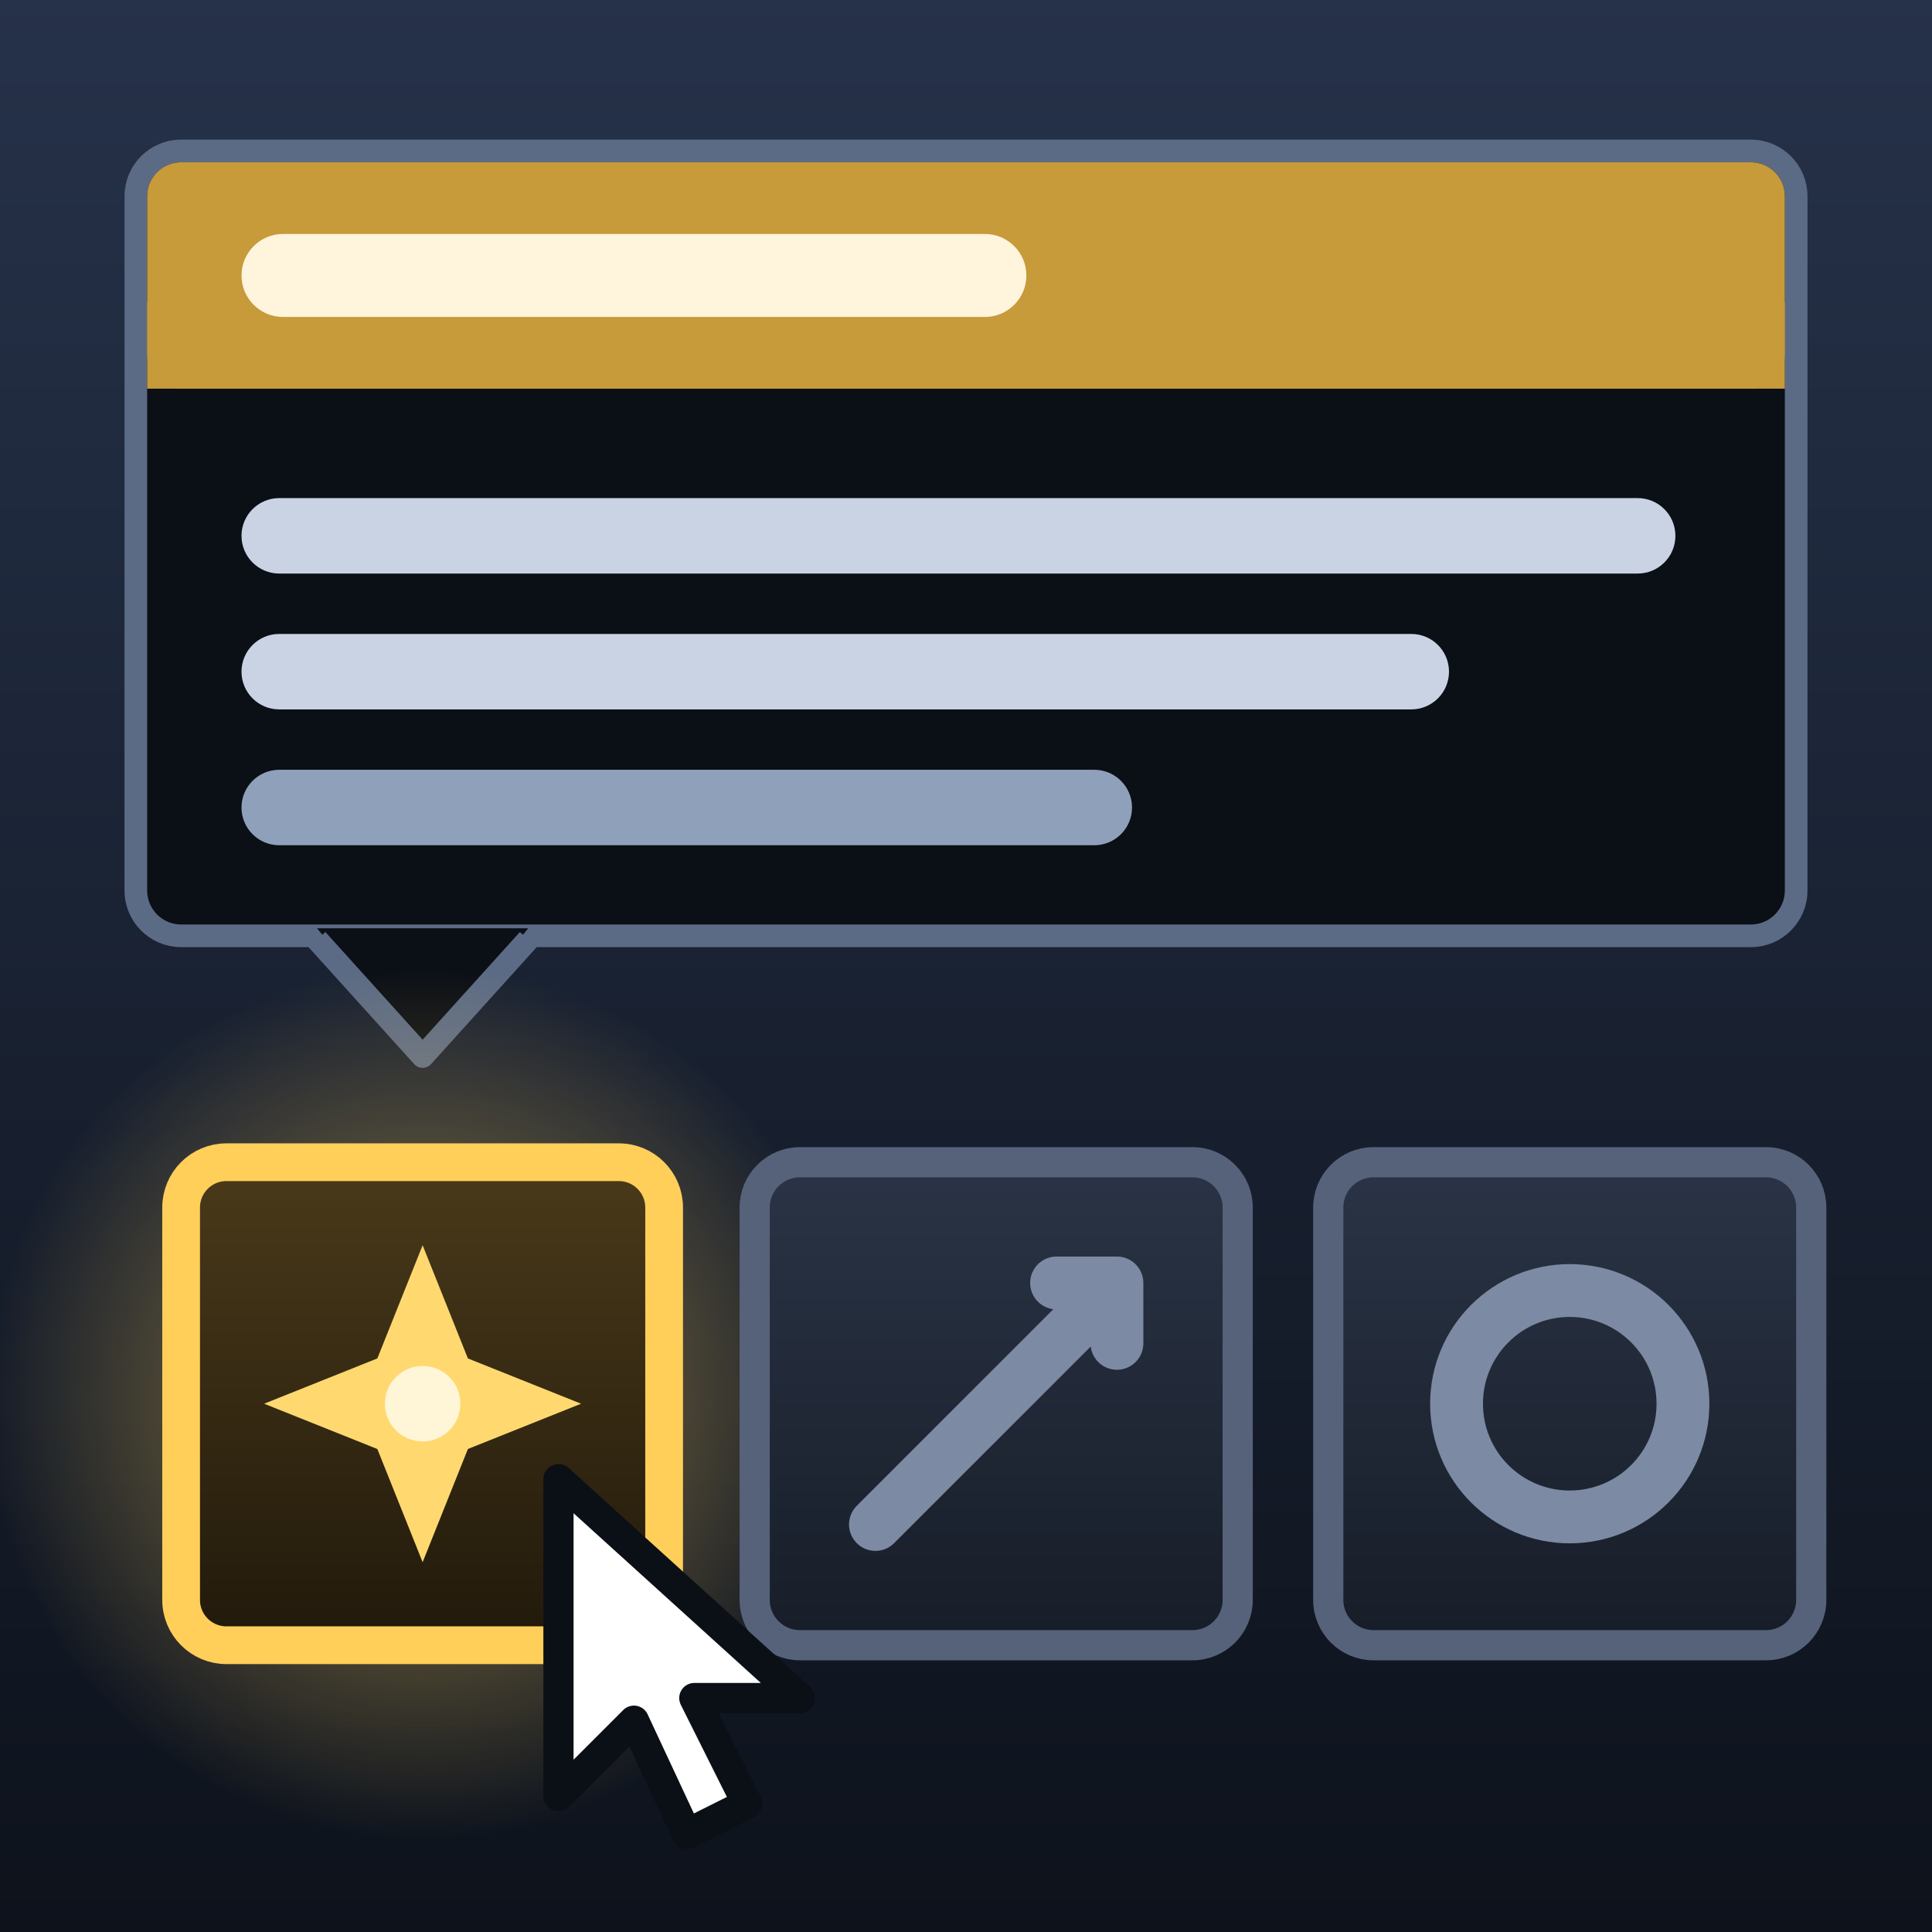
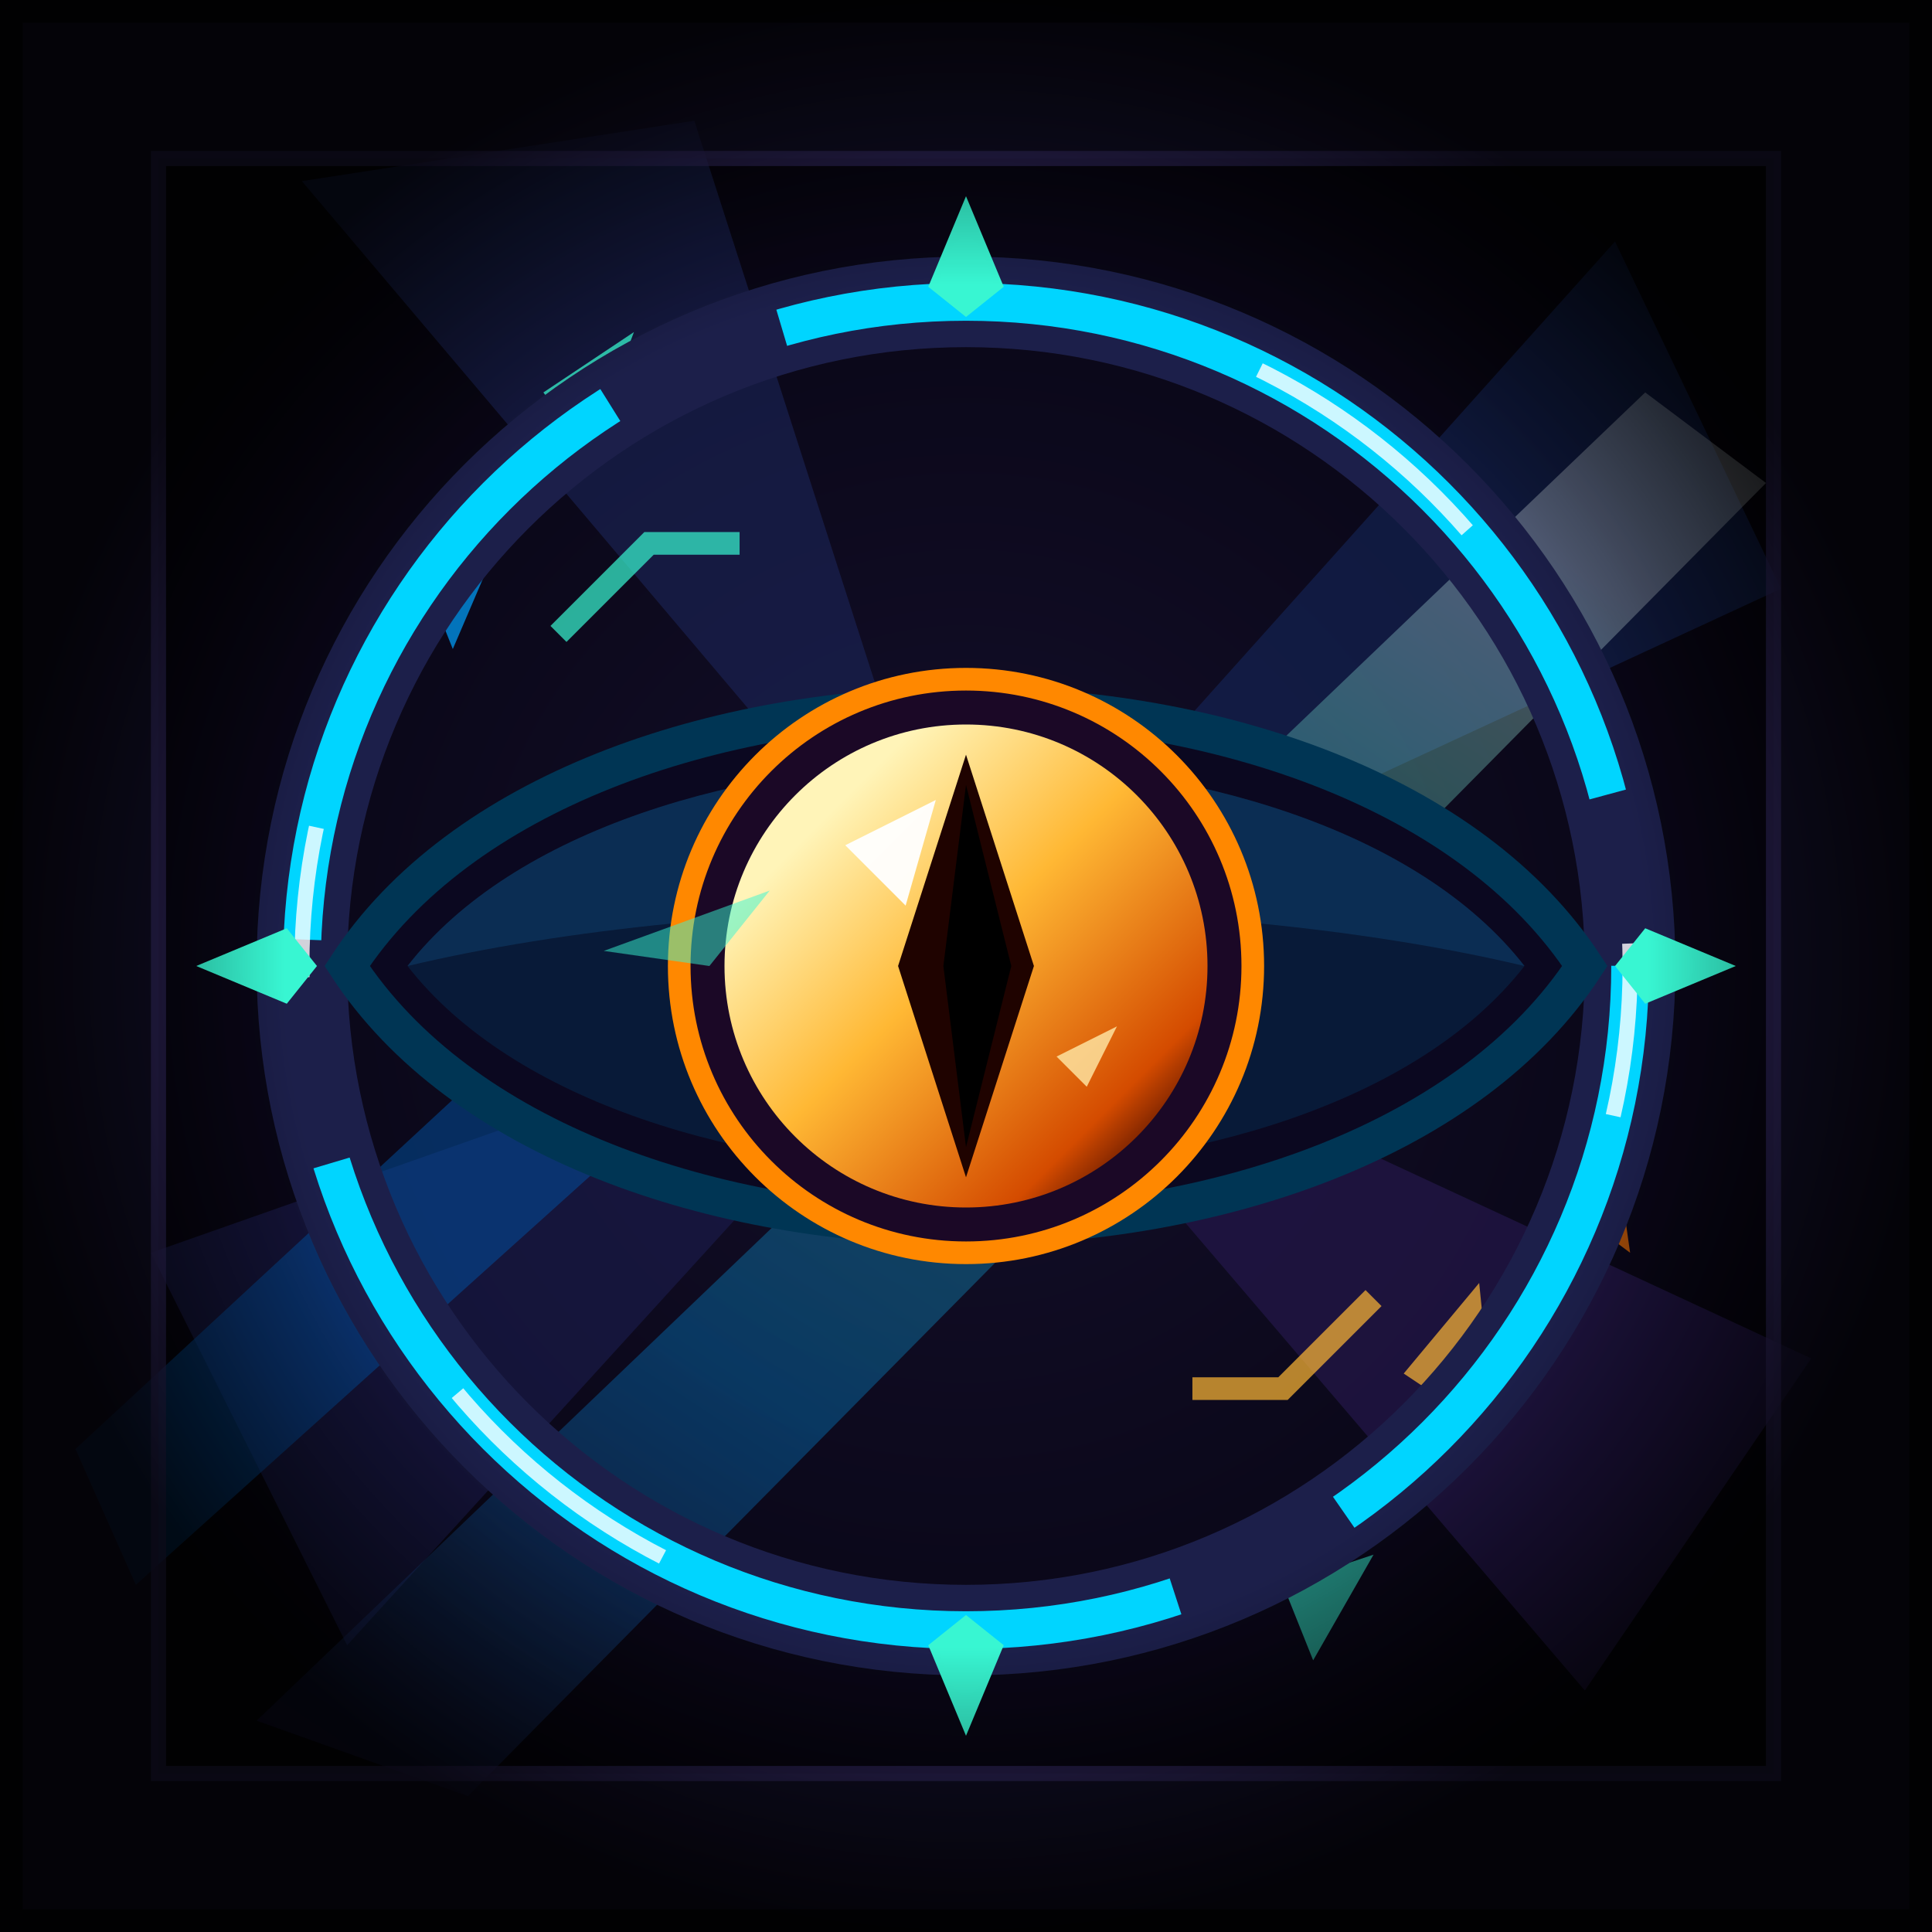
- <svg xmlns="http://www.w3.org/2000/svg" width="256" height="256" viewBox="0 0 256 256">
+ <svg xmlns="http://www.w3.org/2000/svg" viewBox="0 0 256 256" width="100%" height="100%">
  <defs>
-     <linearGradient id="bg" x1="0" y1="0" x2="0" y2="1">
-       <stop offset="0" stop-color="#26324a" />
-       <stop offset="1" stop-color="#0d121b" />
+     <radialGradient id="voidBg" cx="50%" cy="50%" r="50%">
+       <stop offset="0%" stop-color="#14102c" />
+       <stop offset="70%" stop-color="#0a0718" />
+       <stop offset="100%" stop-color="#030208" />
+     </radialGradient>
+     <linearGradient id="plasmaGrad" x1="0%" y1="100%" x2="70%" y2="0%">
+       <stop offset="0%" stop-color="#2d1b69" />
+       <stop offset="35%" stop-color="#00a3ff" />
+       <stop offset="75%" stop-color="#38f6d2" />
+       <stop offset="100%" stop-color="#f2ffff" />
    </linearGradient>
-     <linearGradient id="passive" x1="0" y1="0" x2="0" y2="1">
-       <stop offset="0" stop-color="#4a3a1a" />
-       <stop offset="1" stop-color="#21190b" />
+     <linearGradient id="amberCore" x1="20%" y1="20%" x2="90%" y2="90%">
+       <stop offset="0%" stop-color="#fff4b8" />
+       <stop offset="40%" stop-color="#ffb834" />
+       <stop offset="85%" stop-color="#d44b00" />
+       <stop offset="100%" stop-color="#4d0e00" />
    </linearGradient>
-     <linearGradient id="slot" x1="0" y1="0" x2="0" y2="1">
-       <stop offset="0" stop-color="#2a3446" />
-       <stop offset="1" stop-color="#171d28" />
-     </linearGradient>
-     <radialGradient id="glow" cx="0.5" cy="0.5" r="0.5">
-       <stop offset="0" stop-color="#ffcf5a" stop-opacity="0.55" />
-       <stop offset="1" stop-color="#ffcf5a" stop-opacity="0" />
+     <radialGradient id="vignette" cx="50%" cy="50%" r="50%">
+       <stop offset="70%" stop-color="#000" stop-opacity="0" />
+       <stop offset="100%" stop-color="#000" stop-opacity="0.75" />
    </radialGradient>
  </defs>
-   <rect width="256" height="256" fill="url(#bg)" />
-   <rect x="18" y="20" width="220" height="104" rx="6" fill="#0b0f16" stroke="#5c6b85" stroke-width="3" />
-   <path d="M42 123 L56 140 L70 123 Z" fill="#0b0f16" />
-   <path d="M42 124.5 L56 140 L70 124.5" fill="none" stroke="#5c6b85" stroke-width="3" stroke-linejoin="round" />
-   <rect x="19.5" y="21.5" width="217" height="30" rx="4.5" fill="#c79a3a" />
-   <rect x="19.5" y="40" width="217" height="11.5" fill="#c79a3a" />
-   <rect x="32" y="31" width="104" height="11" rx="5.5" fill="#fff4dc" />
-   <rect x="32" y="66" width="190" height="10" rx="5" fill="#c9d3e3" />
-   <rect x="32" y="84" width="160" height="10" rx="5" fill="#c9d3e3" />
-   <rect x="32" y="102" width="118" height="10" rx="5" fill="#8fa0ba" />
-   <circle cx="56" cy="186" r="58" fill="url(#glow)" />
-   <rect x="24" y="154" width="64" height="64" rx="6" fill="url(#passive)" stroke="#ffcf5a" stroke-width="5" />
-   <path d="M56 165 L62 180 L77 186 L62 192 L56 207 L50 192 L35 186 L50 180 Z" fill="#ffd970" />
-   <circle cx="56" cy="186" r="5" fill="#fff6d8" />
-   <rect x="100" y="154" width="64" height="64" rx="6" fill="url(#slot)" stroke="#55627a" stroke-width="4" />
-   <rect x="176" y="154" width="64" height="64" rx="6" fill="url(#slot)" stroke="#55627a" stroke-width="4" />
-   <path d="M116 202 L148 170 M140 170 L148 170 L148 178" fill="none" stroke="#7d8aa3" stroke-width="7" stroke-linecap="round" stroke-linejoin="round" />
-   <circle cx="208" cy="186" r="15" fill="none" stroke="#7d8aa3" stroke-width="7" />
-   <path d="M74 196 L74 238 L84 228 L91 243 L99 239 L92 225 L106 225 Z" fill="#ffffff" stroke="#0b0f16" stroke-width="4" stroke-linejoin="round" />
+   <rect width="256" height="256" fill="url(#voidBg)" />
+   <polygon points="128,128 40,24 92,16" fill="#1b2559" opacity="0.6" />
+   <polygon points="128,128 214,32 236,78" fill="#152b66" opacity="0.5" />
+   <polygon points="128,128 240,180 210,224" fill="#23174a" opacity="0.7" />
+   <polygon points="128,128 46,218 20,166" fill="#1a1c4e" opacity="0.6" />
+   <polygon points="18,210 138,102 118,92 10,192" fill="#0052a3" opacity="0.5" />
+   <polygon points="34,228 218,52 234,64 62,238" fill="url(#plasmaGrad)" opacity="0.3" />
+   <polygon points="72,52 84,44 78,60" fill="#38f6d2" opacity="0.8" />
+   <polygon points="56,76 66,72 60,86" fill="#00a3ff" opacity="0.7" />
+   <polygon points="186,182 196,170 198,190" fill="#ffb834" opacity="0.7" />
+   <polygon points="208,160 214,152 216,166" fill="#ff7700" opacity="0.6" />
+   <polygon points="170,210 182,206 174,220" fill="#38f6d2" opacity="0.5" />
+   <circle cx="128" cy="128" r="88" fill="none" stroke="#1c1f4a" stroke-width="12" />
+   <circle cx="128" cy="128" r="88" fill="none" stroke="#00d5ff" stroke-width="5" stroke-dasharray="85 25 140 30" />
+   <circle cx="128" cy="128" r="88" fill="none" stroke="#ffffff" stroke-width="2" stroke-dasharray="20 160 35 60" opacity="0.8" />
+   <polygon points="128,26 133,38 128,42 123,38" fill="#38f6d2" />
+   <polygon points="128,230 133,218 128,214 123,218" fill="#38f6d2" />
+   <polygon points="26,128 38,133 42,128 38,123" fill="#38f6d2" />
+   <polygon points="230,128 218,133 214,128 218,123" fill="#38f6d2" />
+   <path d="M 46,128 C 76,82 180,82 210,128 C 180,174 76,174 46,128 Z" fill="#0b0820" stroke="#003554" stroke-width="5" />
+   <path d="M 54,128 C 82,92 174,92 202,128 C 174,164 82,164 54,128 Z" fill="#081a38" />
+   <path d="M 54,128 C 82,92 174,92 202,128 C 160,118 96,118 54,128 Z" fill="#0d3b66" opacity="0.6" />
+   <circle cx="128" cy="128" r="38" fill="#1b0826" stroke="#ff8800" stroke-width="3" />
+   <circle cx="128" cy="128" r="32" fill="url(#amberCore)" />
+   <polygon points="128,100 137,128 128,156 119,128" fill="#1f0300" />
+   <polygon points="128,104 134,128 128,152 125,128" fill="#000000" />
+   <polygon points="112,112 124,106 120,120" fill="#ffffff" opacity="0.95" />
+   <polygon points="140,140 148,136 144,144" fill="#ffeaa7" opacity="0.8" />
+   <polygon points="80,126 102,118 94,128" fill="#38f6d2" opacity="0.5" />
+   <path d="M 98,72 L 86,72 L 74,84" fill="none" stroke="#38f6d2" stroke-width="3" opacity="0.7" />
+   <path d="M 158,184 L 170,184 L 182,172" fill="none" stroke="#ffb834" stroke-width="3" opacity="0.7" />
+   <rect x="12" y="12" width="232" height="232" fill="none" stroke="#161230" stroke-width="18" opacity="0.6" />
+   <rect x="21" y="21" width="214" height="214" fill="none" stroke="#332a63" stroke-width="2" opacity="0.7" />
+   <rect width="256" height="256" fill="url(#vignette)" pointer-events="none" />
</svg>
